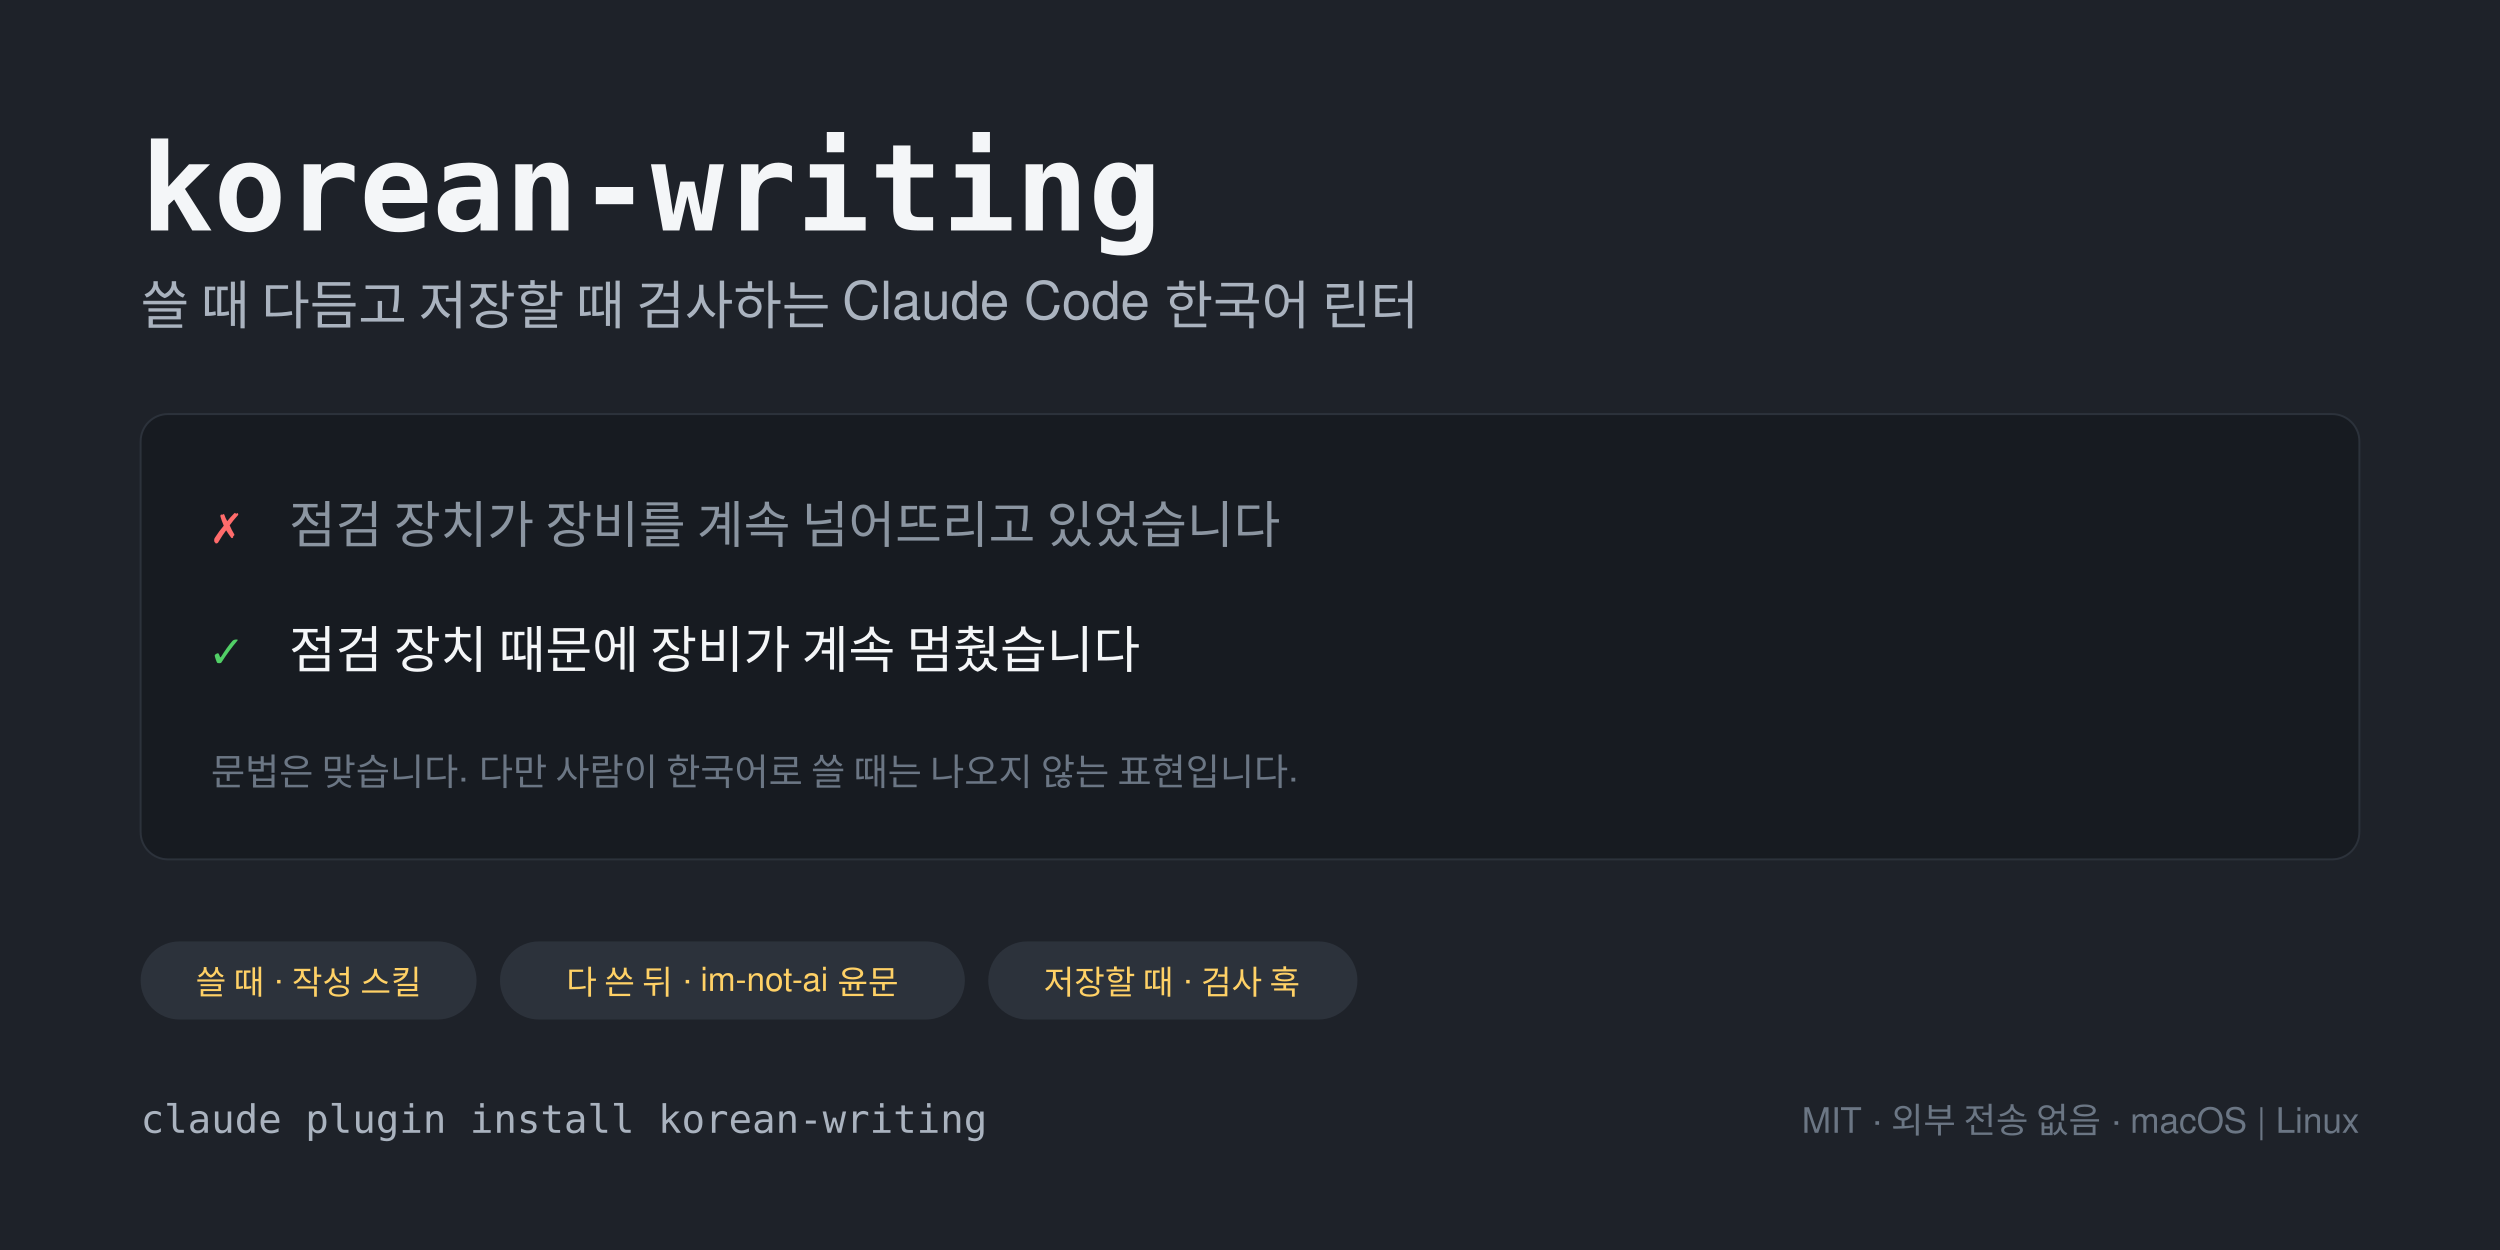
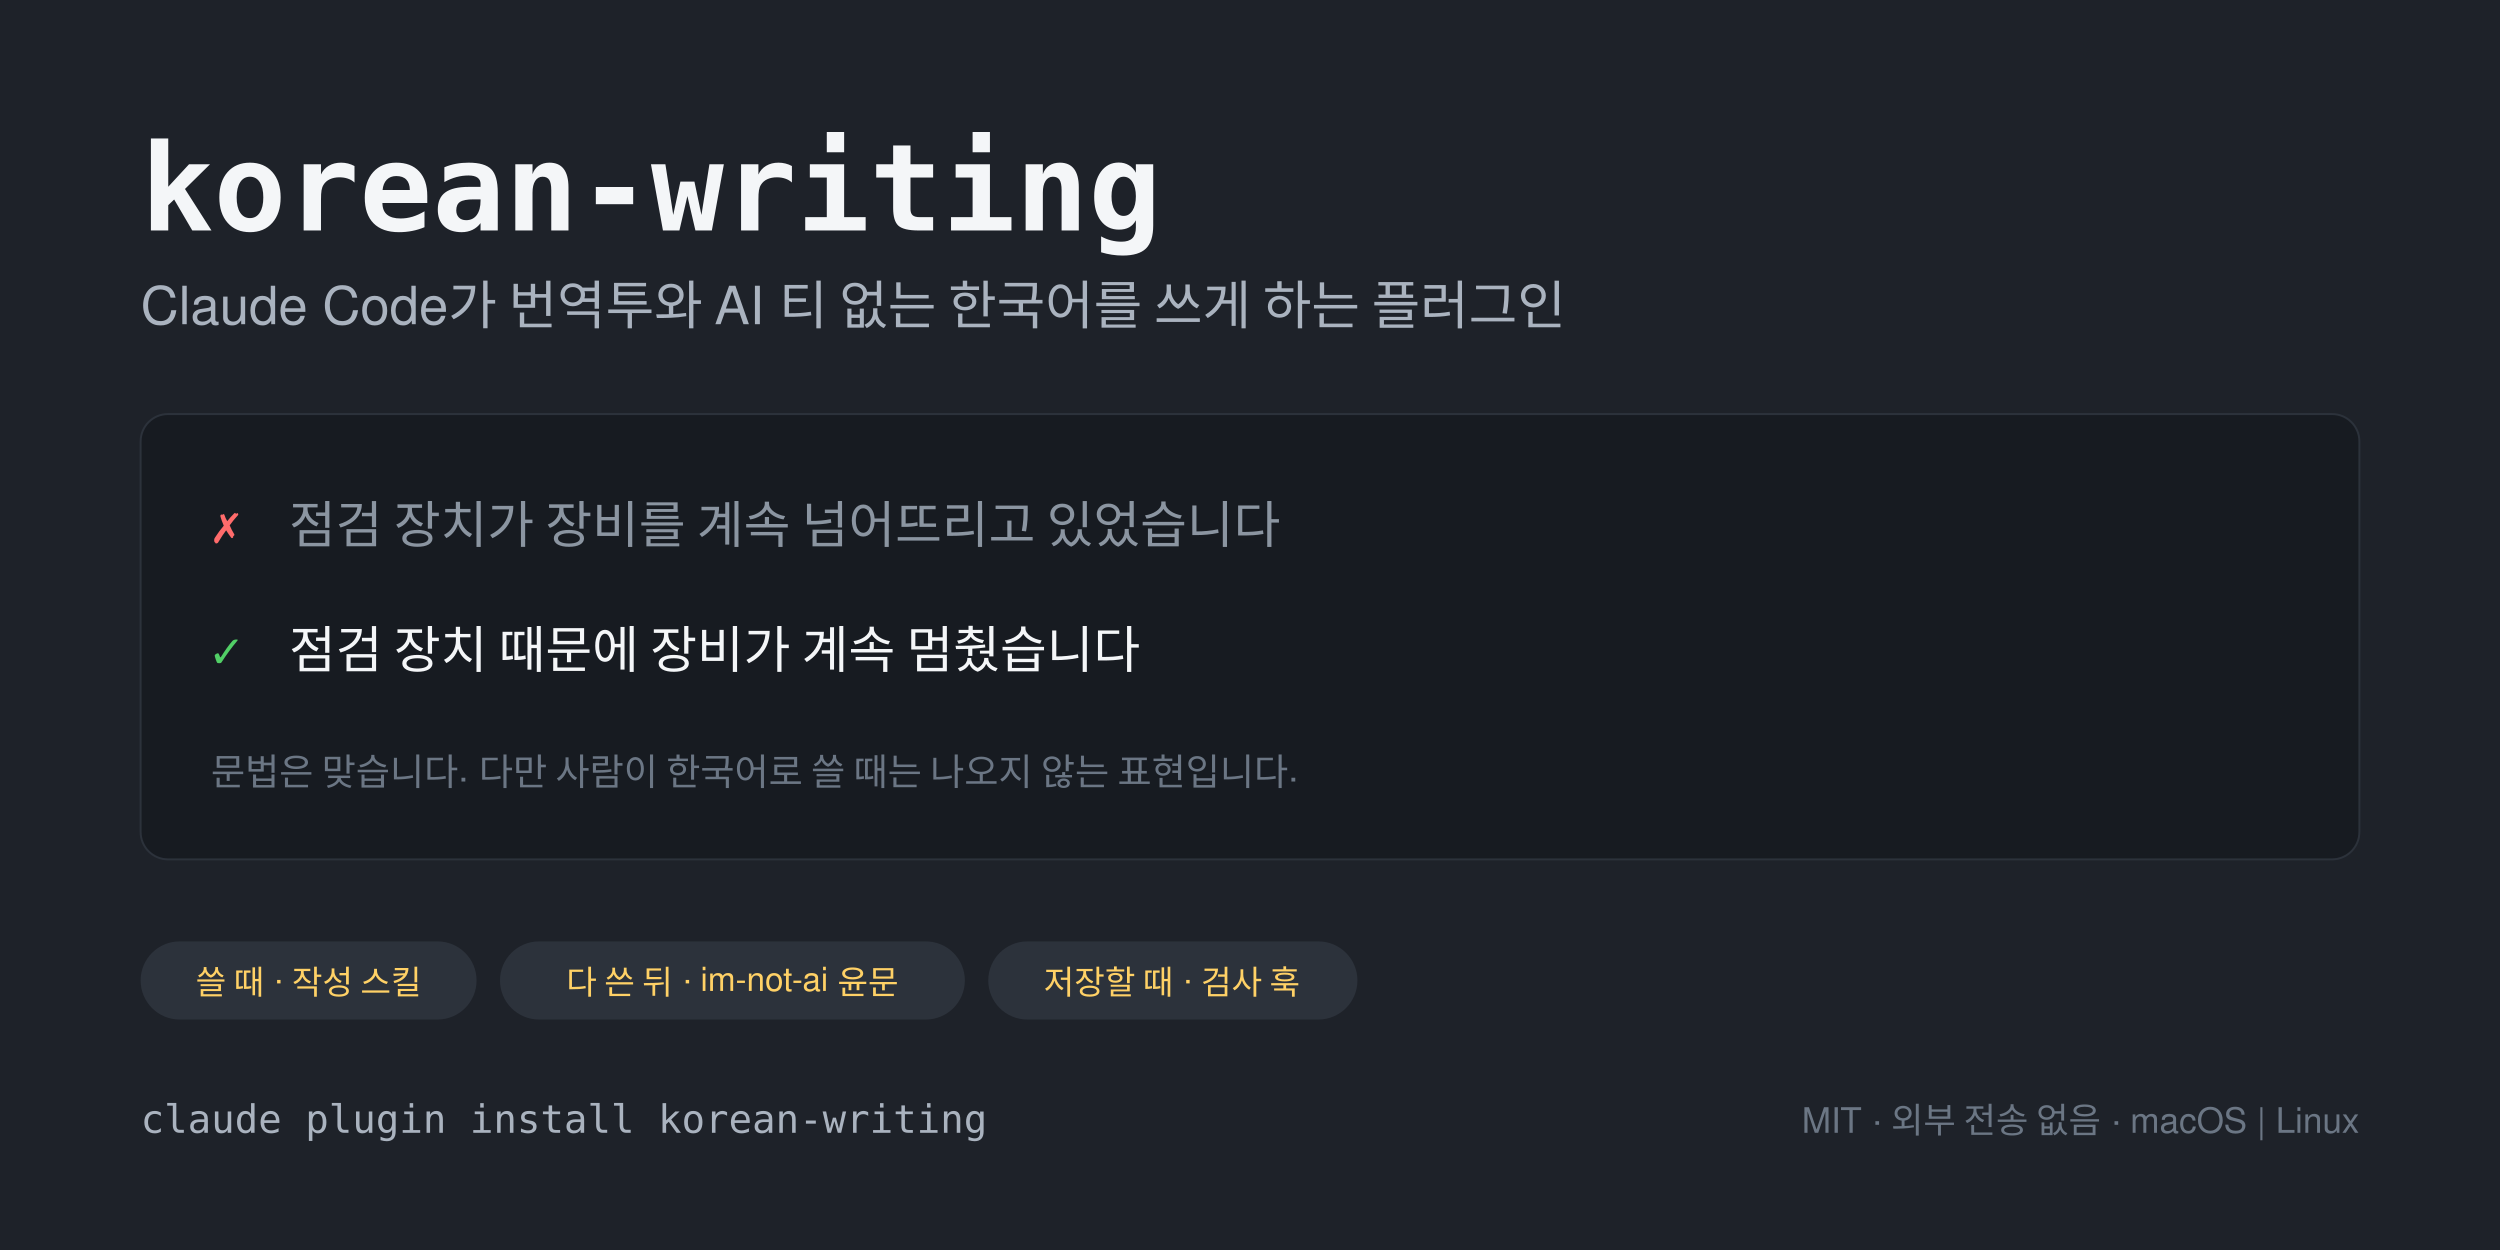
<svg xmlns="http://www.w3.org/2000/svg" width="1280" height="640" viewBox="0 0 1280 640" font-family="-apple-system, 'Apple SD Gothic Neo', 'Noto Sans KR', 'Malgun Gothic', Helvetica, Arial, sans-serif">
  <rect width="1280" height="640" fill="#1e2229" />
  <text x="72" y="118" font-size="62" font-weight="700" fill="#f4f6f8" font-family="SF Mono, Menlo, Consolas, monospace">korean-writing</text>
-   <text x="72" y="166" font-size="27" fill="#aab3bf">쓸 때 다듬고 저장할 때 검사하는 Claude Code 한국어 린터</text>
+   <text x="72" y="166" font-size="27" fill="#aab3bf">Claude Code가 번역투와 AI 티 없는 한국어를 쓰게 하는 플러그인</text>
  <rect x="72" y="212" width="1136" height="228" rx="14" fill="#171b21" stroke="#2c323b" stroke-width="1" />
  <text x="108" y="278" font-size="26" fill="#ff6b6b" font-family="SF Mono, Menlo, Consolas, monospace">✗</text>
  <text x="148" y="278" font-size="26" fill="#8b95a1">점검 장치가 장비를 계속 넘어뜨리고 있었습니다</text>
  <text x="108" y="342" font-size="26" fill="#51cf66" font-family="SF Mono, Menlo, Consolas, monospace">✓</text>
  <text x="148" y="342" font-size="26" fill="#f4f6f8">점검 장치 때문에 장비가 계속 멈췄습니다</text>
  <text x="108" y="402" font-size="19" fill="#6b7684">문법은 맞습니다. 다만 사람이 한국어로 쓸 때는 나오지 않는 표현입니다.</text>
  <rect x="72" y="482" width="172" height="40" rx="20" fill="#2c323b" />
  <text x="158" y="509" text-anchor="middle" font-size="17" fill="#ffd166">쓸 때 · 작성 스킬</text>
  <rect x="256" y="482" width="238" height="40" rx="20" fill="#2c323b" />
  <text x="375" y="509" text-anchor="middle" font-size="17" fill="#ffd166">다 쓴 뒤 · im-not-ai 윤문</text>
  <rect x="506" y="482" width="189" height="40" rx="20" fill="#2c323b" />
  <text x="600" y="509" text-anchor="middle" font-size="17" fill="#ffd166">저장할 때 · 검사 훅</text>
  <text x="72" y="580" font-size="20" fill="#aab3bf" font-family="SF Mono, Menlo, Consolas, monospace">claude plugin install korean-writing</text>
  <text x="1208" y="580" text-anchor="end" font-size="18" fill="#6b7684">MIT · 외부 전송 없음 · macOS | Linux</text>
</svg>
